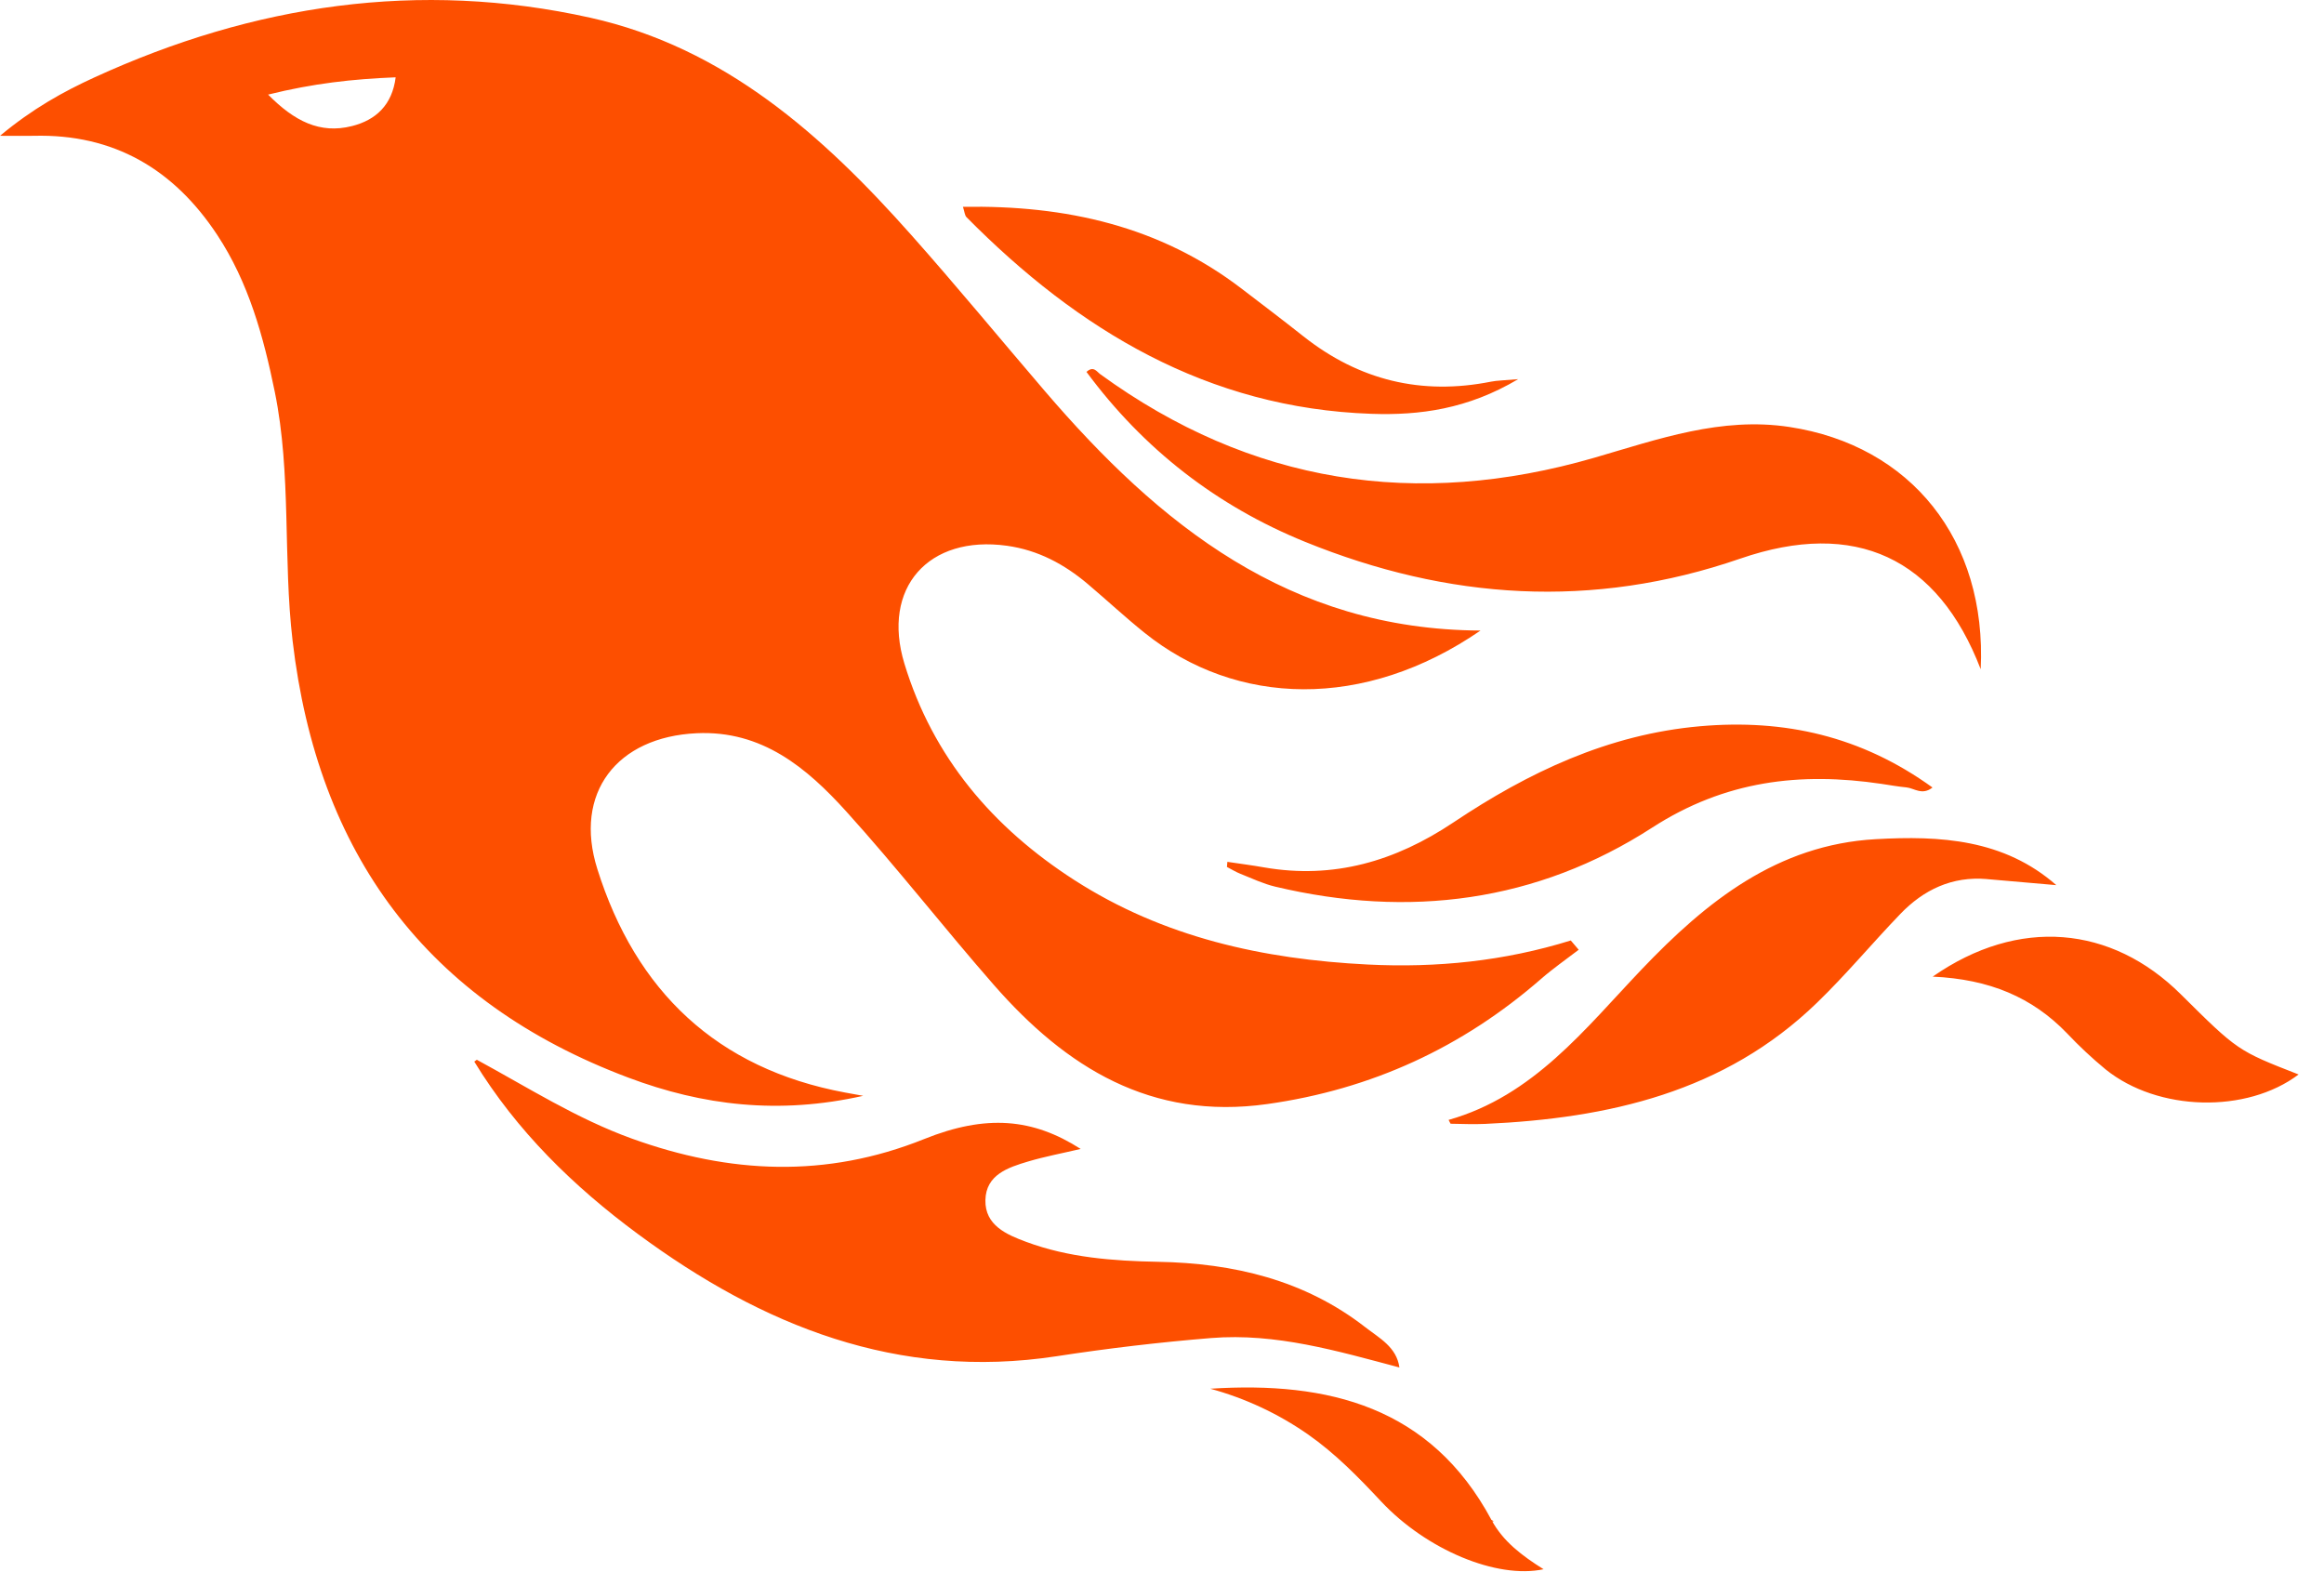
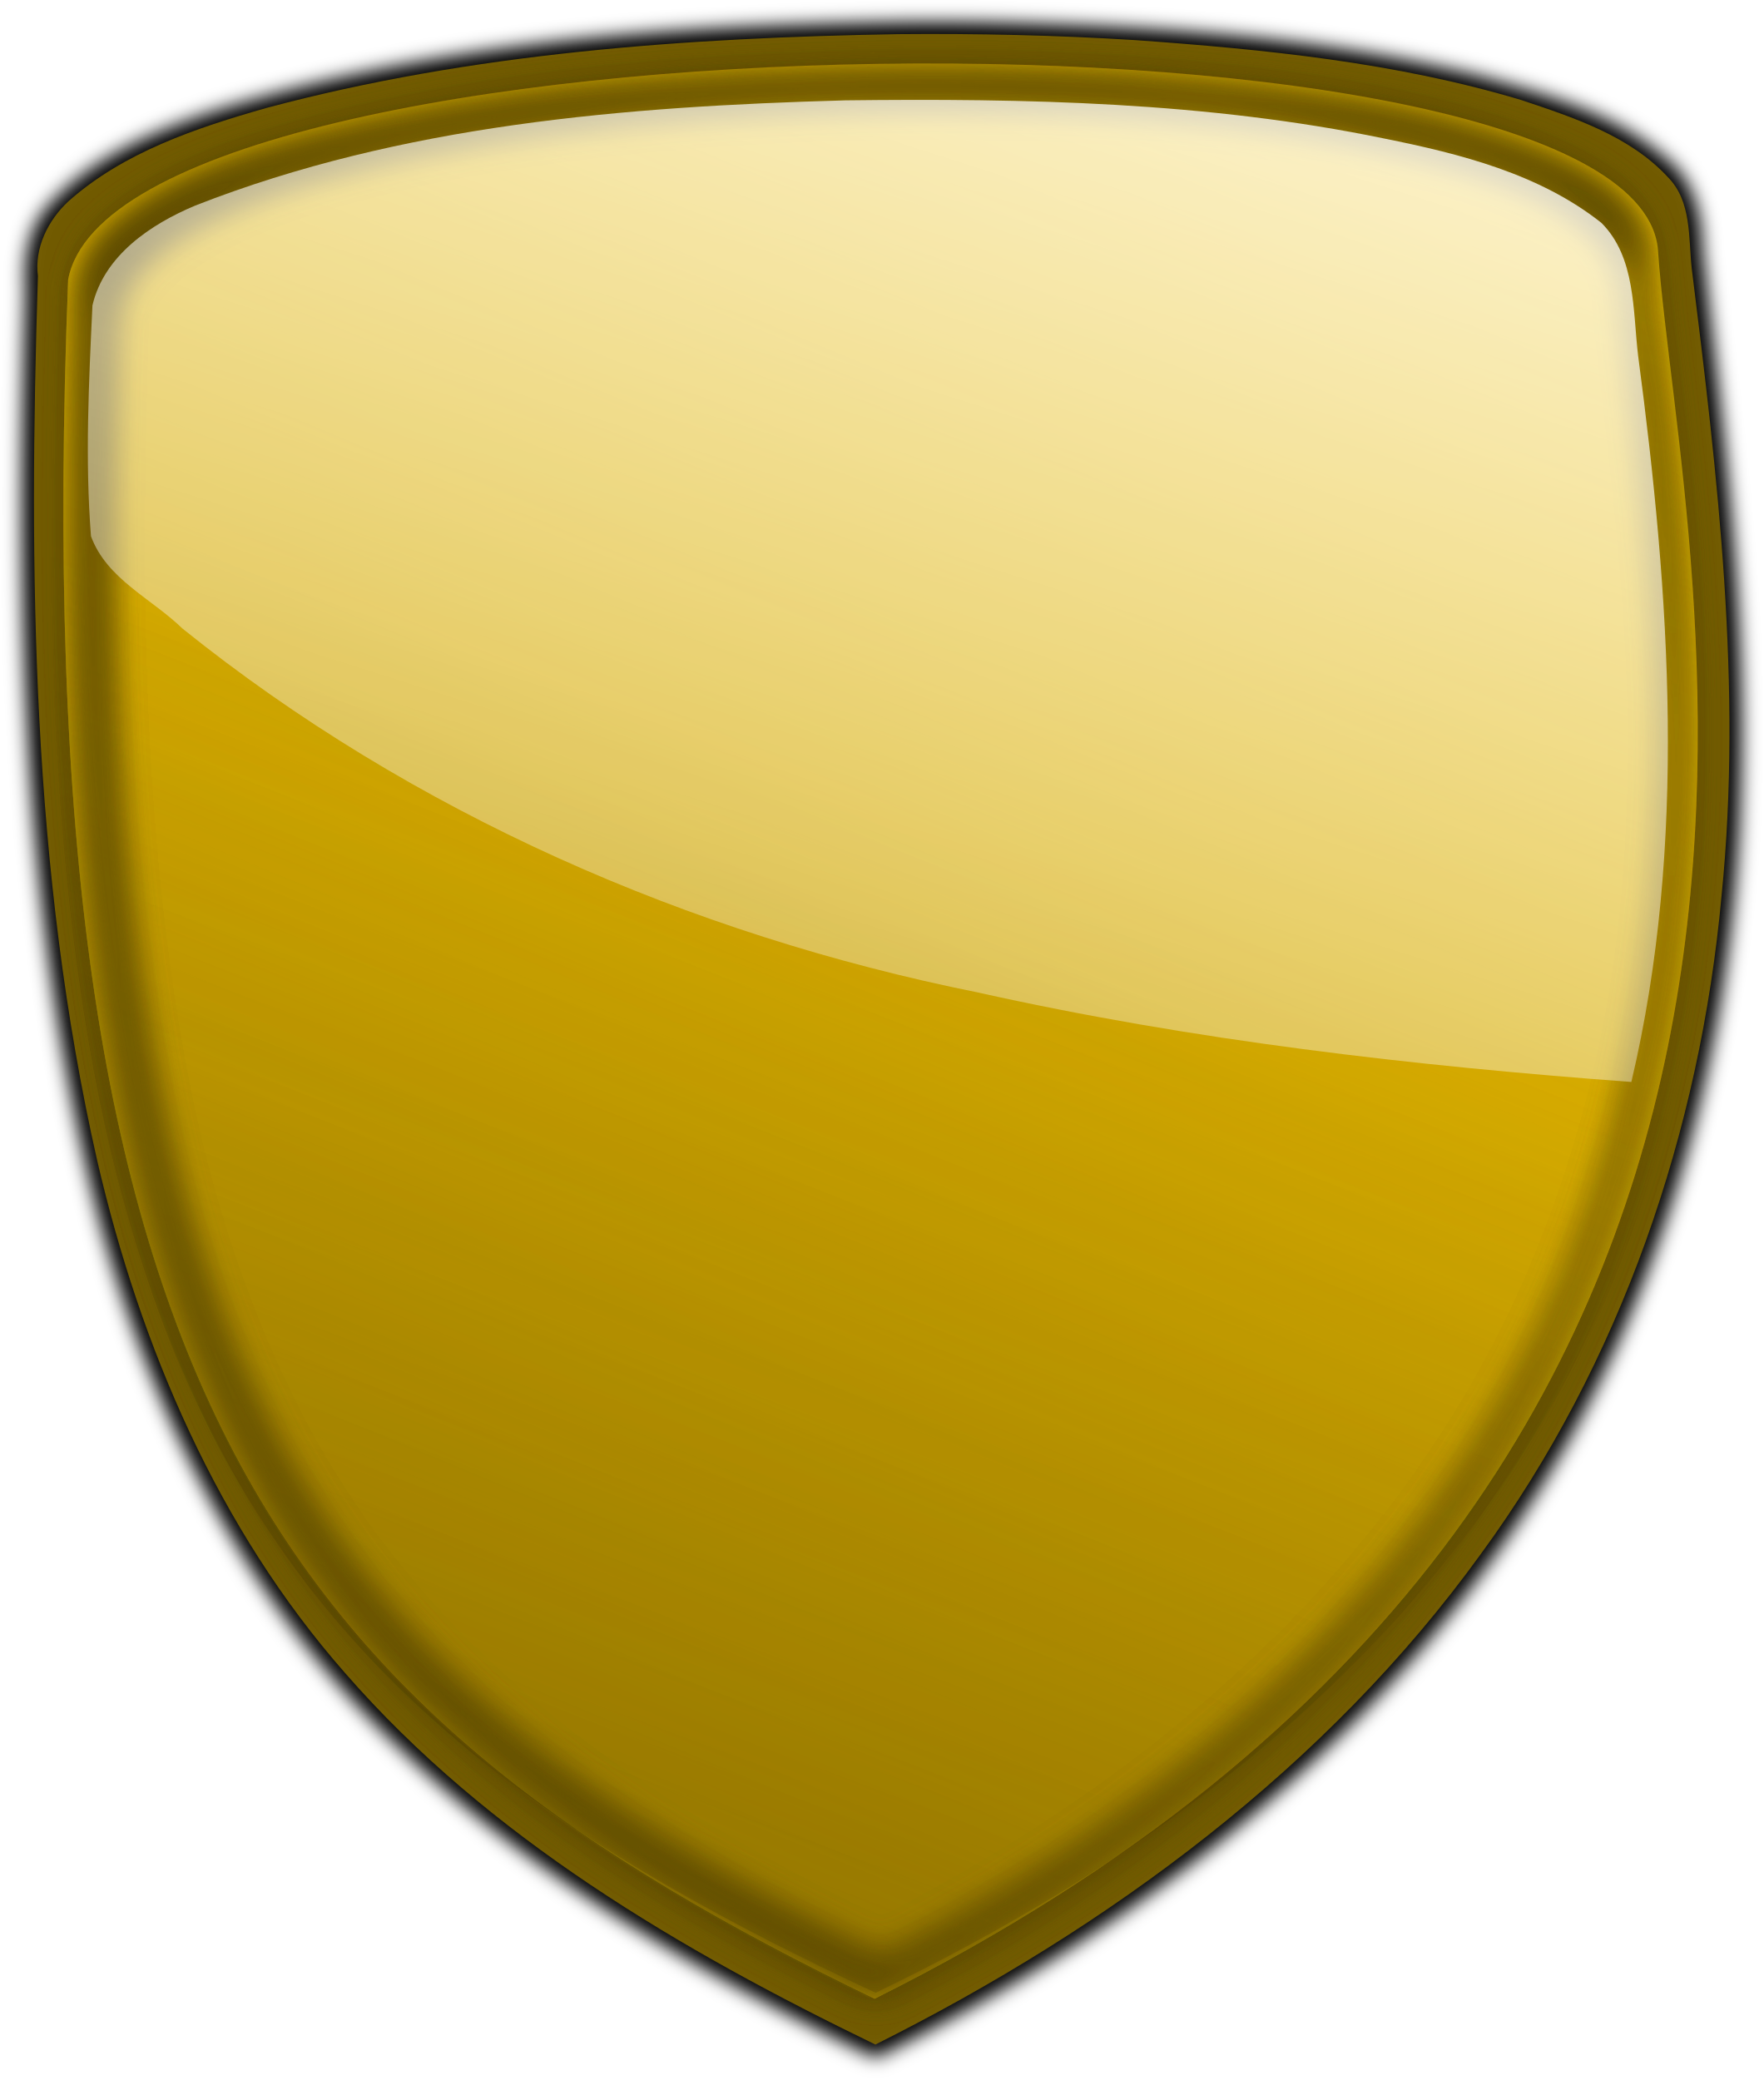
- <svg xmlns="http://www.w3.org/2000/svg" viewBox="0 0 71 48" fill="currentColor" aria-hidden="true">
-   <path d="m26.371 33.477-.552-.1c-3.92-.729-6.397-3.1-7.57-6.829-.733-2.324.597-4.035 3.035-4.148 1.995-.092 3.362 1.055 4.57 2.39 1.557 1.72 2.984 3.558 4.514 5.305 2.202 2.515 4.797 4.134 8.347 3.634 3.183-.448 5.958-1.725 8.371-3.828.363-.316.761-.592 1.144-.886l-.241-.284c-2.027.63-4.093.841-6.205.735-3.195-.16-6.24-.828-8.964-2.582-2.486-1.601-4.319-3.746-5.19-6.611-.704-2.315.736-3.934 3.135-3.6.948.133 1.746.56 2.463 1.165.583.493 1.143 1.015 1.738 1.493 2.8 2.25 6.712 2.375 10.265-.068-5.842-.026-9.817-3.24-13.308-7.313-1.366-1.594-2.7-3.216-4.095-4.785-2.698-3.036-5.692-5.71-9.79-6.623C12.8-.623 7.745.14 2.893 2.361 1.926 2.804.997 3.319 0 4.149c.494 0 .763.006 1.032 0 2.446-.064 4.28 1.023 5.602 3.024.962 1.457 1.415 3.104 1.761 4.798.513 2.515.247 5.078.544 7.605.761 6.494 4.08 11.026 10.26 13.346 2.267.852 4.591 1.135 7.172.555ZM10.751 3.852c-.976.246-1.756-.148-2.56-.962 1.377-.343 2.592-.476 3.897-.528-.107.848-.607 1.306-1.336 1.49Zm32.002 37.924c-.085-.626-.62-.901-1.04-1.228-1.857-1.446-4.03-1.958-6.333-2-1.375-.026-2.735-.128-4.031-.61-.595-.22-1.26-.505-1.244-1.272.015-.78.693-1 1.31-1.184.505-.15 1.026-.247 1.6-.382-1.46-.936-2.886-1.065-4.787-.3-2.993 1.202-5.943 1.06-8.926-.017-1.684-.608-3.179-1.563-4.735-2.408l-.077.057c1.29 2.115 3.034 3.817 5.004 5.271 3.793 2.8 7.936 4.471 12.784 3.73A66.714 66.714 0 0 1 37 40.877c1.98-.16 3.866.398 5.753.899Zm-9.14-30.345c-.105-.076-.206-.266-.42-.069 1.745 2.36 3.985 4.098 6.683 5.193 4.354 1.767 8.773 2.07 13.293.51 3.51-1.21 6.033-.028 7.343 3.38.19-3.955-2.137-6.837-5.843-7.401-2.084-.318-4.01.373-5.962.94-5.434 1.575-10.485.798-15.094-2.553Zm27.085 15.425c.708.059 1.416.123 2.124.185-1.6-1.405-3.55-1.517-5.523-1.404-3.003.17-5.167 1.903-7.14 3.972-1.739 1.824-3.31 3.87-5.903 4.604.043.078.054.117.066.117.35.005.699.021 1.047.005 3.768-.17 7.317-.965 10.14-3.7.89-.86 1.685-1.817 2.544-2.71.716-.746 1.584-1.159 2.645-1.07Zm-8.753-4.67c-2.812.246-5.254 1.409-7.548 2.943-1.766 1.18-3.654 1.738-5.776 1.37-.374-.066-.75-.114-1.124-.17l-.013.156c.135.07.265.151.405.207.354.14.702.308 1.07.395 4.083.971 7.992.474 11.516-1.803 2.221-1.435 4.521-1.707 7.013-1.336.252.038.503.083.756.107.234.022.479.255.795.003-2.179-1.574-4.526-2.096-7.094-1.872Zm-10.049-9.544c1.475.051 2.943-.142 4.486-1.059-.452.04-.643.04-.827.076-2.126.424-4.033-.04-5.733-1.383-.623-.493-1.257-.974-1.889-1.457-2.503-1.914-5.374-2.555-8.514-2.5.05.154.054.26.108.315 3.417 3.455 7.371 5.836 12.369 6.008Zm24.727 17.731c-2.114-2.097-4.952-2.367-7.578-.537 1.738.078 3.043.632 4.101 1.728a13 13 0 0 0 1.182 1.106c1.6 1.29 4.311 1.352 5.896.155-1.861-.726-1.861-.726-3.601-2.452Zm-21.058 16.06c-1.858-3.46-4.981-4.24-8.59-4.008a9.667 9.667 0 0 1 2.977 1.39c.84.586 1.547 1.311 2.243 2.055 1.38 1.473 3.534 2.376 4.962 2.07-.656-.412-1.238-.848-1.592-1.507Zl-.006.006-.036-.004.021.018.012.053Za.127.127 0 0 0 .015.043c.005.008.038 0 .058-.002Zl-.008.01.005.026.024.014Z" fill="#FD4F00" />
+ <svg xmlns="http://www.w3.org/2000/svg" id="svg4112" viewBox="0 0 521.68 615.33" version="1.1">
+   <defs id="defs3">
+     <filter id="filter3961" color-interpolation-filters="sRGB">
+       <feGaussianBlur id="feGaussianBlur3963" stdDeviation="3.983" />
+     </filter>
+     <filter id="filter3919" color-interpolation-filters="sRGB">
+       <feGaussianBlur id="feGaussianBlur3921" stdDeviation="7.702" />
+     </filter>
+     <filter id="filter3931" color-interpolation-filters="sRGB">
+       <feGaussianBlur id="feGaussianBlur3933" stdDeviation="7.665" />
+     </filter>
+     <linearGradient id="linearGradient3058" y2="-7.385" gradientUnits="userSpaceOnUse" x2="534.94" y1="841.93" x1="182.54">
+       <stop id="stop3054" style="stop-color:#aa8800" offset="0" />
+       <stop id="stop3056" style="stop-color:#aa8800;stop-opacity:0" offset="1" />
+     </linearGradient>
+     <linearGradient id="linearGradient3127" y2="347.55" gradientUnits="userSpaceOnUse" x2="420.86" gradientTransform="matrix(.96569 0 0 .93047 12.89 30.94)" y1="999.12" x1="169.86">
+       <stop id="stop3123" style="stop-color:#2b2200" offset="0" />
+       <stop id="stop3125" style="stop-color:#2b2200;stop-opacity:0" offset="1" />
+     </linearGradient>
+     <linearGradient id="linearGradient4110" y2="720.24" gradientUnits="userSpaceOnUse" x2="271.28" gradientTransform="matrix(.98169 0 0 .97656 5.6035 10.791)" y1="-85.979" x1="529.87">
+       <stop id="stop3093" style="stop-color:#ffffff" offset="0" />
+       <stop id="stop3095" style="stop-color:#ffffff;stop-opacity:0" offset="1" />
+     </linearGradient>
+   </defs>
+   <g id="layer1" transform="translate(-112.78 -189.47)">
+     <g id="g4049" transform="matrix(.68813 0 0 .68813 115.03 192.67)">
+       <path id="path3943" style="filter:url(#filter3961);fill:#000000" d="m389.19 4.938c-100.82 1.483-202.98 8.193-299.79 38.164-26.827 8.995-54.527 20.372-73.244 42.398-7.458 9.611-9.361 22.22-8.343 34.09-4.04 134.05-2.125 270.24 31.999 400.69 22.782 84.56 64.488 165.76 128.63 226.21 58.95 56.99 131.14 97.94 204.62 133.51 105.66-52.54 203.55-125.52 271.2-223.2 65.36-93.54 97.32-207.59 100.58-321.08 2.73-78.05-7.55-155.71-16.37-233.06-0.23-14.581-3.78-30.571-16.24-39.61-22.25-19.509-51.84-27.082-79.7-34.92-69.57-17.11-141.58-21.377-213.03-23.068-10.1-0.154-20.21-0.195-30.31-0.124z" />
+       <path id="path3129" style="filter:url(#filter3919);fill:#000000" d="m379.59 18.906c-85.69 1.329-172.11 7.794-254.99 30.371-30.349 8.808-61.892 19.671-85.038 41.911-9.855 9.803-15.559 23.765-13.998 37.749-3.773 123.05-2.4 247.75 25.342 368.22 17.997 75.996 49.786 150.01 101.29 209.38 57.294 66.657 133.97 112.97 212 151.75 5.032 4.763 10.045 1.967 15.031-1.164 100.21-51.745 192.22-123.85 253.95-219.3 56.724-86.356 84.554-189.37 88.534-292.13 3.405-75.421-5.79-150.72-14.712-225.37-0.72-13.44-1.28-28.129-10.8-38.642-16.66-19.479-42.1-28.241-65.77-35.957-51.47-15.635-105.45-20.955-158.97-24.652-30.58-1.82-61.23-2.543-91.86-2.173z" />
+       <path id="path3070" style="opacity:0.88;fill:#806600" d="m382.84 10.031c-91.23 1.545-183.26 8.073-271.58 31.727-30.169 8.593-61.402 19.012-85.166 40.18-8.709 8.124-14.62 19.962-13.063 32.092-4.042 127.09-2.756 255.87 25.5 380.35 18.553 79.913 51.986 158.15 106.54 220.22 61.611 70.757 144.12 119.1 227.96 159.72 100.48-50.296 194.15-119.35 260.34-211 60.204-82.271 94.175-181.76 103.4-282.87 9.089-90.051-1.714-180.52-12.826-269.79-1.45-13.353 0-28.695-10.19-39.098-16.47-17.848-40.75-25.746-63.22-33.254-53.92-16.154-110.25-21.757-166.22-25.741-33.77-2.106-67.63-2.841-101.47-2.536z" />
+       <path id="path3099" style="opacity:0.88;fill:#806600" d="m379.66 25.248c-80.59 1.17-161.6 7.123-240.19 25.413-32.21 8.159-65.27 17.481-92.652 37.032-11.738 8.59-22.702 21.547-21.122 37.117-3.668 110.55-2.828 222.15 17.168 331.22 14.683 79.523 42.106 158.39 91.406 223.25 52.424 69.86 126.52 118.93 203.32 158.61 10.842 5.636 21.76 11.111 32.763 16.425 104-51.951 200.46-125.23 264.08-223.76 51.469-78.492 78.969-171.04 85.422-264.48 5.992-77.123-2.421-154.34-12.037-230.8-1.984-12.562-1.715-25.546-4.272-37.934-6.52-18.033-24.81-27.452-41.18-35.054-43.34-18.216-90.49-25.084-136.95-30.497-48.39-5.16-97.11-6.97-145.75-6.537z" />
+       <path id="path3043" style="opacity:0.88;fill:#ffcc00" d="m709.53 104.08c9.67 135.33 113.37 525.83-336.83 750.53-253.37-122.61-365.63-257.72-346.68-739.01 21.64-117.47 678.83-126.13 683.51-11.52z" />
+       <path id="path3045" style="opacity:0.88;filter:url(#filter3931);fill:#554400" d="m382.22 27.781c-85.73 1.484-172.12 7.644-255.15 29.917-29.344 8.338-59.717 18.346-82.539 39.49-7.949 7.832-12.714 18.792-11.341 30.032-3.788 121.77-2.583 245.19 24.664 364.42 18.158 77.97 51.126 153.74 105.34 213.61 56.526 63.088 130.9 107.35 206.39 144.47 4.954 4.059 9.844-2.507 14.705-3.963 96.74-50.44 185.91-120.34 246.26-212.06 49.62-74.94 77.98-162.96 86.09-252.28 7.96-81.59-0.2-163.75-10.56-244.63-1.79-13.31-1.9-27-4.77-40.071-7.97-18.668-28.28-27.482-45.87-34.938-52.01-19.968-108.12-25.849-163.37-30.644-36.55-2.759-73.21-3.663-109.85-3.356zm16.062 9.188c74.437 0.507 149.71 4.534 221.84 23.933 25.19 7.223 51.819 16.501 69.726 36.349 7.511 8.946 9.613 20.815 9.745 32.164 7.823 70.72 17.657 141.62 14.787 212.96-3.035 95.989-27.348 192.36-78.531 274.16-57.38 92.558-144.34 163.4-239.95 213.88-6.756 3.685-13.692 7.128-20.551 10.678-78.28-38.15-155.69-83.28-212.83-150.11-56.6-65.41-88.055-148.94-103.44-233.3-20.012-106.85-20.216-216.23-16.674-324.53 1.002-17.338 14.84-30.065 28.156-39.25 31.427-19.737 68.237-28.861 104.22-36.938 73.418-14.721 148.65-19.911 223.5-20z" />
+       <path id="path3050" style="opacity:0.88;fill:url(#linearGradient3058)" d="m709.53 104.08c9.67 135.33 113.37 525.83-336.83 750.53-253.37-122.61-365.63-257.72-346.68-739.01 21.64-117.47 678.83-126.13 683.51-11.52z" />
+       <path id="rect3040" style="opacity:0.33;fill:url(#linearGradient3127)" d="m715.24 117.55c9.82 132.45 115.15 514.62-342.13 734.52-257.35-119.99-371.37-252.22-352.12-723.24 21.972-114.97 689.5-123.44 694.25-11.28z" />
+       <path id="path3939" style="opacity:0.88;filter:url(#filter3931);fill:#554400" d="m382.22 27.781c-85.73 1.484-172.12 7.644-255.15 29.917-29.344 8.338-59.717 18.346-82.539 39.49-7.949 7.832-12.714 18.792-11.341 30.032-3.788 121.77-2.583 245.19 24.664 364.42 18.158 77.97 51.126 153.74 105.34 213.61 56.526 63.088 130.9 107.35 206.39 144.47 4.954 4.059 9.844-2.507 14.705-3.963 96.74-50.44 185.91-120.34 246.26-212.06 49.62-74.94 77.98-162.96 86.09-252.28 7.96-81.59-0.2-163.75-10.56-244.63-1.79-13.31-1.9-27-4.77-40.071-7.97-18.668-28.28-27.482-45.87-34.938-52.01-19.968-108.12-25.849-163.37-30.644-36.55-2.759-73.21-3.663-109.85-3.356zm16.062 9.188c74.437 0.507 149.71 4.534 221.84 23.933 25.19 7.223 51.819 16.501 69.726 36.349 7.511 8.946 9.613 20.815 9.745 32.164 7.823 70.72 17.657 141.62 14.787 212.96-3.035 95.989-27.348 192.36-78.531 274.16-57.38 92.558-144.34 163.4-239.95 213.88-6.756 3.685-13.692 7.128-20.551 10.678-78.28-38.15-155.69-83.28-212.83-150.11-56.6-65.41-88.055-148.94-103.44-233.3-20.012-106.85-20.216-216.23-16.674-324.53 1.002-17.338 14.84-30.065 28.156-39.25 31.427-19.737 68.237-28.861 104.22-36.938 73.418-14.721 148.65-19.911 223.5-20z" />
+       <path id="path3941" style="opacity:0.88;filter:url(#filter3931);fill:#554400" d="m382.22 27.781c-85.73 1.484-172.12 7.644-255.15 29.917-29.344 8.338-59.717 18.346-82.539 39.49-7.949 7.832-12.714 18.792-11.341 30.032-3.788 121.77-2.583 245.19 24.664 364.42 18.158 77.97 51.126 153.74 105.34 213.61 56.526 63.088 130.9 107.35 206.39 144.47 4.954 4.059 9.844-2.507 14.705-3.963 96.74-50.44 185.91-120.34 246.26-212.06 49.62-74.94 77.98-162.96 86.09-252.28 7.96-81.59-0.2-163.75-10.56-244.63-1.79-13.31-1.9-27-4.77-40.071-7.97-18.668-28.28-27.482-45.87-34.938-52.01-19.968-108.12-25.849-163.37-30.644-36.55-2.759-73.21-3.663-109.85-3.356zm16.062 9.188c74.437 0.507 149.71 4.534 221.84 23.933 25.19 7.223 51.819 16.501 69.726 36.349 7.511 8.946 9.613 20.815 9.745 32.164 7.823 70.72 17.657 141.62 14.787 212.96-3.035 95.989-27.348 192.36-78.531 274.16-57.38 92.558-144.34 163.4-239.95 213.88-6.756 3.685-13.692 7.128-20.551 10.678-78.28-38.15-155.69-83.28-212.83-150.11-56.6-65.41-88.055-148.94-103.44-233.3-20.012-106.85-20.216-216.23-16.674-324.53 1.002-17.338 14.84-30.065 28.156-39.25 31.427-19.737 68.237-28.861 104.22-36.938 73.418-14.721 148.65-19.911 223.5-20z" />
+       <path id="path3060" style="opacity:0.88;fill:url(#linearGradient4110)" d="m359.91 38.5c-94.36 2.616-190.62 10.483-279.16 45.188-19.22 8.033-39.278 21.488-44.281 42.969-1.546 33.024-3.232 66.229-0.625 99.219 6.711 18.396 26.086 26.794 39.311 39.688 98.715 79.37 217.9 131.49 341.88 156.44 92.4 20.64 186.63 31.49 280.96 38.49 24.14-102.35 16.63-208.99 2.9-312.28-2.32-19.41-0.96-42.22-15.78-57.064-26.59-21.061-60.63-29.675-93.37-36.25-76.17-15.767-154.31-17.324-231.84-16.406z" />
+     </g>
+   </g>
</svg>
